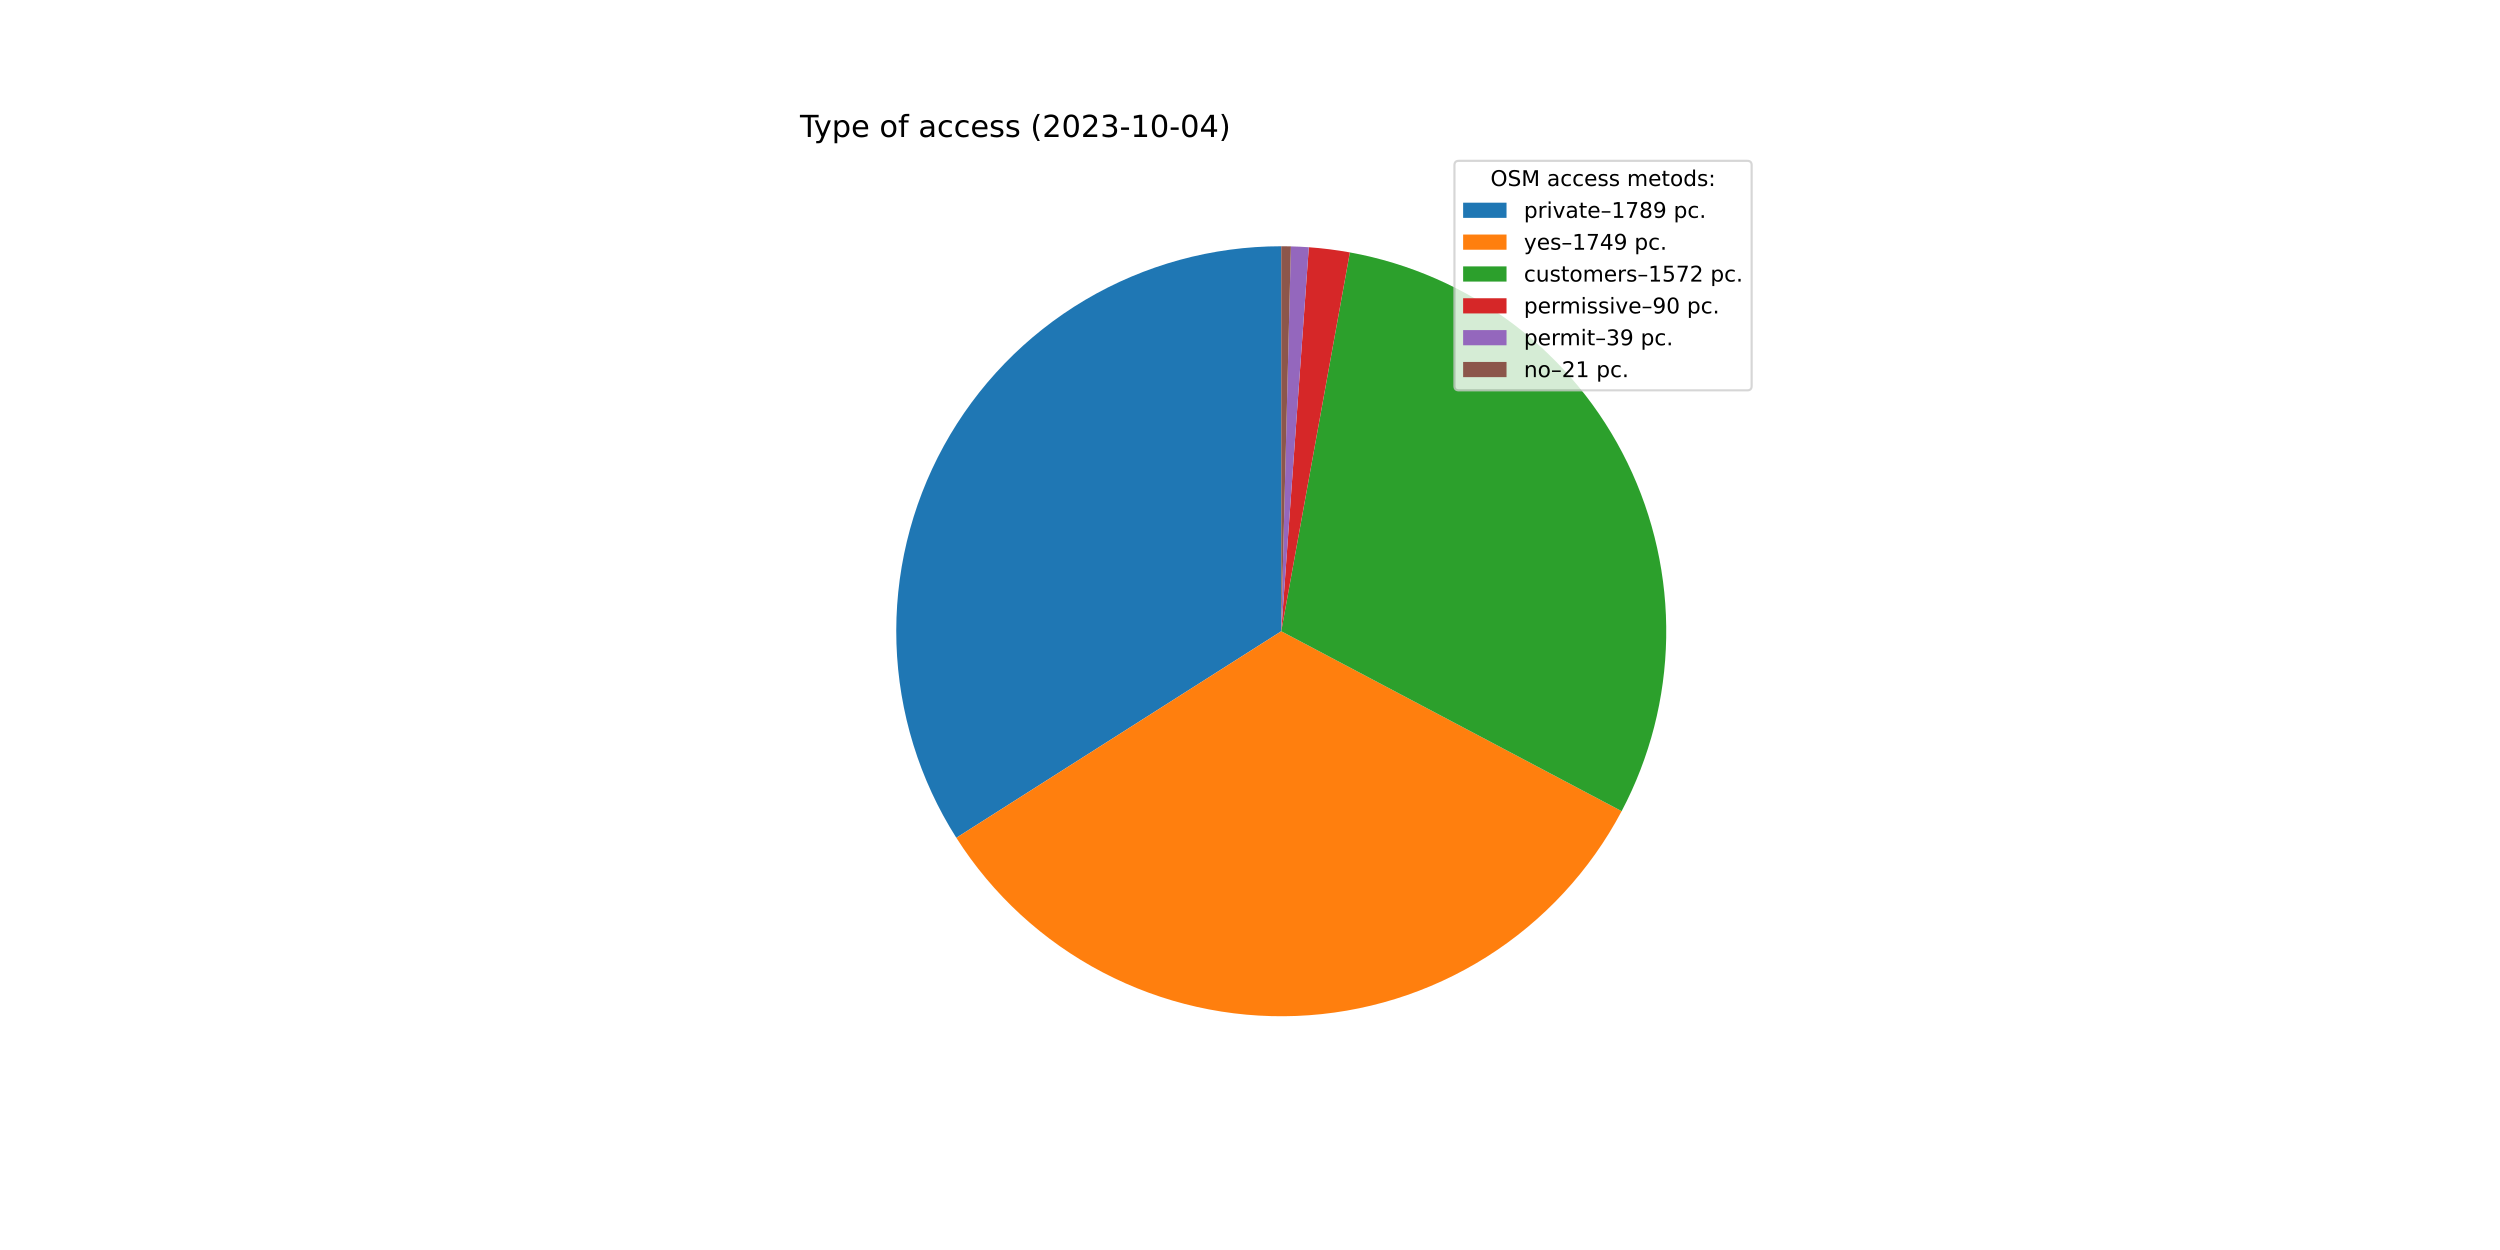
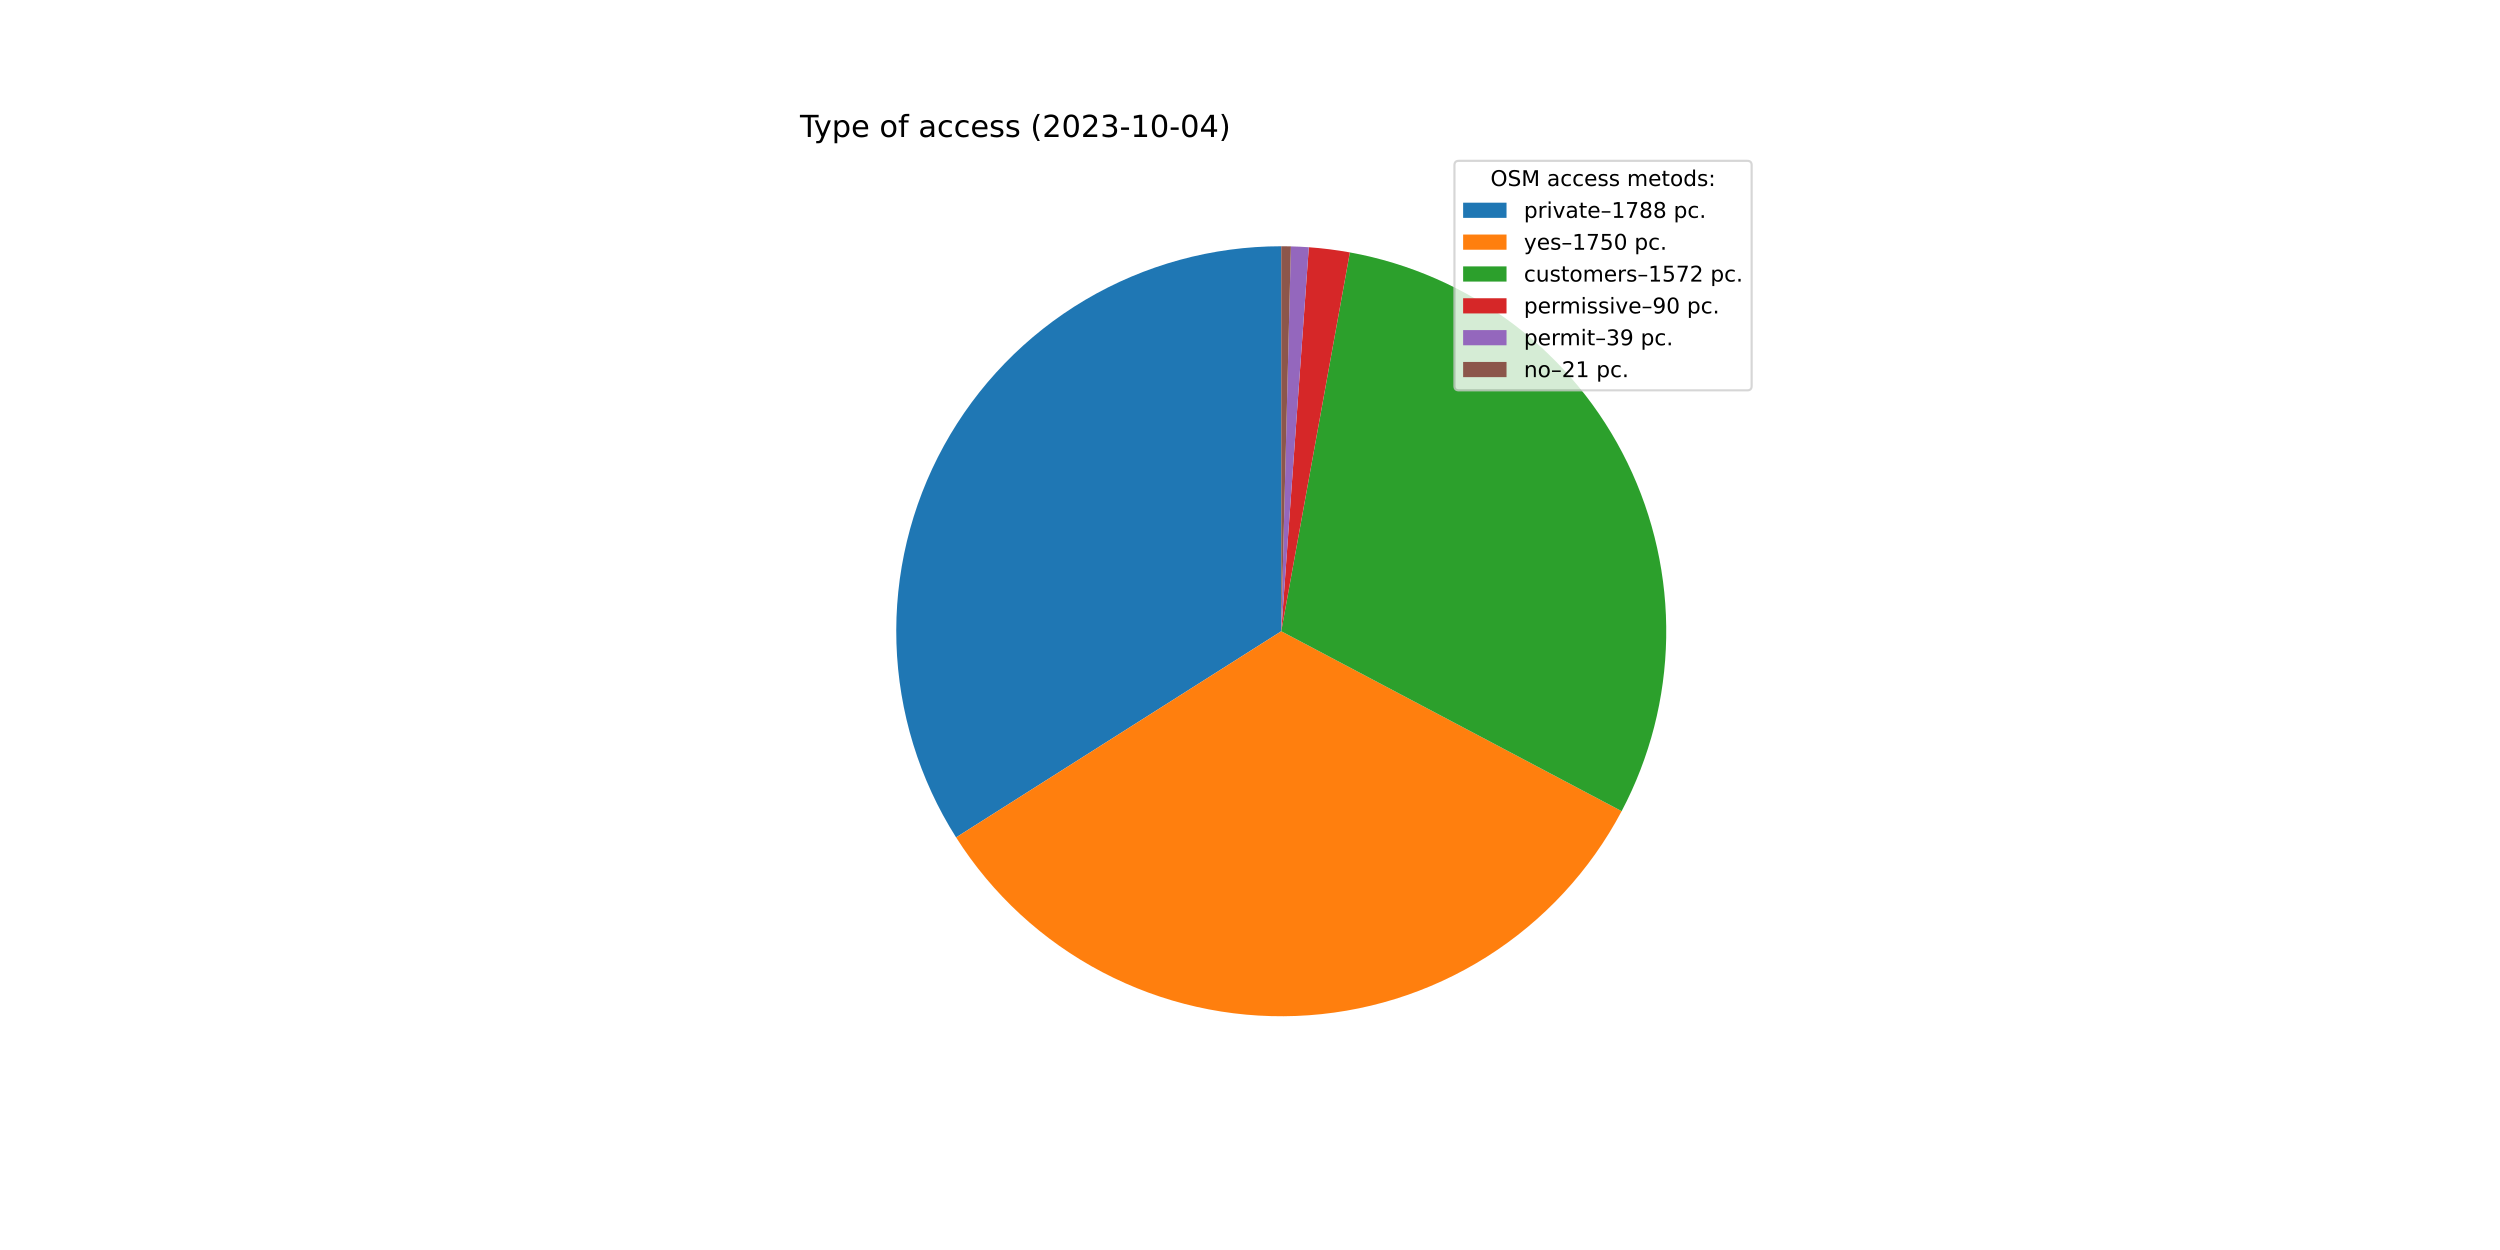
<svg xmlns="http://www.w3.org/2000/svg" xmlns:xlink="http://www.w3.org/1999/xlink" width="1152pt" height="576pt" viewBox="0 0 1152 576" version="1.1">
  <defs>
    <style type="text/css">*{stroke-linejoin: round; stroke-linecap: butt}</style>
  </defs>
  <g id="figure_1">
    <g id="patch_1">
      <path d="M 0 576  L 1152 576  L 1152 0  L 0 0  z " style="fill: #ffffff" />
    </g>
    <g id="axes_1">
      <g id="patch_2">
-         <path d="M 590.4 113.472  C 558.62 113.472 527.416 122.011 500.065 138.194  C 472.713 154.376 450.206 177.614 434.906 205.469  C 419.605 233.323 412.067 264.784 413.083 296.548  C 414.098 328.312 423.63 359.227 440.678 386.047  L 590.4 290.88  L 590.4 113.472  z " style="fill: #1f77b4" />
+         <path d="M 590.4 113.472  C 558.638 113.472 527.451 122.002 500.11 138.167  C 472.769 154.332 450.265 177.546 434.957 205.376  C 419.648 233.206 412.091 264.642 413.078 296.389  C 414.064 328.136 423.558 359.043 440.564 385.868  L 590.4 290.88  L 590.4 113.472  z " style="fill: #1f77b4" />
      </g>
      <g id="patch_3">
-         <path d="M 440.678 386.047  C 457.34 412.261 480.598 433.646 508.117 448.052  C 535.635 462.459 566.461 469.389 597.497 468.146  C 628.534 466.903 658.707 457.531 684.985 440.971  C 711.264 424.41 732.738 401.235 747.252 373.773  L 590.4 290.88  L 440.678 386.047  z " style="fill: #ff7f0e" />
+         <path d="M 440.564 385.868  C 457.205 412.118 480.455 433.539 507.976 447.978  C 535.497 462.418 566.336 469.375 597.391 468.15  C 628.447 466.925 658.642 457.561 684.94 440.999  C 711.239 424.437 732.73 401.251 747.252 373.773  L 590.4 290.88  L 440.564 385.868  z " style="fill: #ff7f0e" />
      </g>
      <g id="patch_4">
        <path d="M 747.252 373.773  C 760.282 349.116 767.317 321.731 767.783 293.847  C 768.25 265.963 762.134 238.357 749.936 213.279  C 737.737 188.2 719.795 166.348 697.571 149.501  C 675.346 132.654 649.459 121.282 622.018 116.312  L 590.4 290.88  L 747.252 373.773  z " style="fill: #2ca02c" />
      </g>
      <g id="patch_5">
        <path d="M 622.018 116.312  C 618.89 115.746 615.747 115.263 612.593 114.866  C 609.439 114.468 606.275 114.155 603.104 113.927  L 590.4 290.88  L 622.018 116.312  z " style="fill: #d62728" />
      </g>
      <g id="patch_6">
        <path d="M 603.104 113.927  C 601.73 113.829 600.355 113.746 598.979 113.68  C 597.603 113.613 596.227 113.562 594.85 113.528  L 590.4 290.88  L 603.104 113.927  z " style="fill: #9467bd" />
      </g>
      <g id="patch_7">
        <path d="M 594.85 113.528  C 594.108 113.509 593.367 113.495 592.625 113.486  C 591.883 113.477 591.142 113.472 590.4 113.472  L 590.4 290.88  L 594.85 113.528  z " style="fill: #8c564b" />
      </g>
      <g id="matplotlib.axis_1" />
      <g id="matplotlib.axis_2" />
      <g id="text_1">
        <g transform="translate(368.64 63.12)scale(0.14 -0.14)">
          <defs>
            <path id="DejaVuSans-54" d="M -19 4666  L 3928 4666  L 3928 4134  L 2272 4134  L 2272 0  L 1638 0  L 1638 4134  L -19 4134  L -19 4666  z " transform="scale(0.015625)" />
            <path id="DejaVuSans-79" d="M 2059 -325  Q 1816 -950 1584 -1140  Q 1353 -1331 966 -1331  L 506 -1331  L 506 -850  L 844 -850  Q 1081 -850 1212 -737  Q 1344 -625 1503 -206  L 1606 56  L 191 3500  L 800 3500  L 1894 763  L 2988 3500  L 3597 3500  L 2059 -325  z " transform="scale(0.015625)" />
            <path id="DejaVuSans-70" d="M 1159 525  L 1159 -1331  L 581 -1331  L 581 3500  L 1159 3500  L 1159 2969  Q 1341 3281 1617 3432  Q 1894 3584 2278 3584  Q 2916 3584 3314 3078  Q 3713 2572 3713 1747  Q 3713 922 3314 415  Q 2916 -91 2278 -91  Q 1894 -91 1617 61  Q 1341 213 1159 525  z M 3116 1747  Q 3116 2381 2855 2742  Q 2594 3103 2138 3103  Q 1681 3103 1420 2742  Q 1159 2381 1159 1747  Q 1159 1113 1420 752  Q 1681 391 2138 391  Q 2594 391 2855 752  Q 3116 1113 3116 1747  z " transform="scale(0.015625)" />
            <path id="DejaVuSans-65" d="M 3597 1894  L 3597 1613  L 953 1613  Q 991 1019 1311 708  Q 1631 397 2203 397  Q 2534 397 2845 478  Q 3156 559 3463 722  L 3463 178  Q 3153 47 2828 -22  Q 2503 -91 2169 -91  Q 1331 -91 842 396  Q 353 884 353 1716  Q 353 2575 817 3079  Q 1281 3584 2069 3584  Q 2775 3584 3186 3129  Q 3597 2675 3597 1894  z M 3022 2063  Q 3016 2534 2758 2815  Q 2500 3097 2075 3097  Q 1594 3097 1305 2825  Q 1016 2553 972 2059  L 3022 2063  z " transform="scale(0.015625)" />
            <path id="DejaVuSans-20" transform="scale(0.015625)" />
            <path id="DejaVuSans-6f" d="M 1959 3097  Q 1497 3097 1228 2736  Q 959 2375 959 1747  Q 959 1119 1226 758  Q 1494 397 1959 397  Q 2419 397 2687 759  Q 2956 1122 2956 1747  Q 2956 2369 2687 2733  Q 2419 3097 1959 3097  z M 1959 3584  Q 2709 3584 3137 3096  Q 3566 2609 3566 1747  Q 3566 888 3137 398  Q 2709 -91 1959 -91  Q 1206 -91 779 398  Q 353 888 353 1747  Q 353 2609 779 3096  Q 1206 3584 1959 3584  z " transform="scale(0.015625)" />
            <path id="DejaVuSans-66" d="M 2375 4863  L 2375 4384  L 1825 4384  Q 1516 4384 1395 4259  Q 1275 4134 1275 3809  L 1275 3500  L 2222 3500  L 2222 3053  L 1275 3053  L 1275 0  L 697 0  L 697 3053  L 147 3053  L 147 3500  L 697 3500  L 697 3744  Q 697 4328 969 4595  Q 1241 4863 1831 4863  L 2375 4863  z " transform="scale(0.015625)" />
            <path id="DejaVuSans-61" d="M 2194 1759  Q 1497 1759 1228 1600  Q 959 1441 959 1056  Q 959 750 1161 570  Q 1363 391 1709 391  Q 2188 391 2477 730  Q 2766 1069 2766 1631  L 2766 1759  L 2194 1759  z M 3341 1997  L 3341 0  L 2766 0  L 2766 531  Q 2569 213 2275 61  Q 1981 -91 1556 -91  Q 1019 -91 701 211  Q 384 513 384 1019  Q 384 1609 779 1909  Q 1175 2209 1959 2209  L 2766 2209  L 2766 2266  Q 2766 2663 2505 2880  Q 2244 3097 1772 3097  Q 1472 3097 1187 3025  Q 903 2953 641 2809  L 641 3341  Q 956 3463 1253 3523  Q 1550 3584 1831 3584  Q 2591 3584 2966 3190  Q 3341 2797 3341 1997  z " transform="scale(0.015625)" />
            <path id="DejaVuSans-63" d="M 3122 3366  L 3122 2828  Q 2878 2963 2633 3030  Q 2388 3097 2138 3097  Q 1578 3097 1268 2742  Q 959 2388 959 1747  Q 959 1106 1268 751  Q 1578 397 2138 397  Q 2388 397 2633 464  Q 2878 531 3122 666  L 3122 134  Q 2881 22 2623 -34  Q 2366 -91 2075 -91  Q 1284 -91 818 406  Q 353 903 353 1747  Q 353 2603 823 3093  Q 1294 3584 2113 3584  Q 2378 3584 2631 3529  Q 2884 3475 3122 3366  z " transform="scale(0.015625)" />
            <path id="DejaVuSans-73" d="M 2834 3397  L 2834 2853  Q 2591 2978 2328 3040  Q 2066 3103 1784 3103  Q 1356 3103 1142 2972  Q 928 2841 928 2578  Q 928 2378 1081 2264  Q 1234 2150 1697 2047  L 1894 2003  Q 2506 1872 2764 1633  Q 3022 1394 3022 966  Q 3022 478 2636 193  Q 2250 -91 1575 -91  Q 1294 -91 989 -36  Q 684 19 347 128  L 347 722  Q 666 556 975 473  Q 1284 391 1588 391  Q 1994 391 2212 530  Q 2431 669 2431 922  Q 2431 1156 2273 1281  Q 2116 1406 1581 1522  L 1381 1569  Q 847 1681 609 1914  Q 372 2147 372 2553  Q 372 3047 722 3315  Q 1072 3584 1716 3584  Q 2034 3584 2315 3537  Q 2597 3491 2834 3397  z " transform="scale(0.015625)" />
            <path id="DejaVuSans-28" d="M 1984 4856  Q 1566 4138 1362 3434  Q 1159 2731 1159 2009  Q 1159 1288 1364 580  Q 1569 -128 1984 -844  L 1484 -844  Q 1016 -109 783 600  Q 550 1309 550 2009  Q 550 2706 781 3412  Q 1013 4119 1484 4856  L 1984 4856  z " transform="scale(0.015625)" />
            <path id="DejaVuSans-32" d="M 1228 531  L 3431 531  L 3431 0  L 469 0  L 469 531  Q 828 903 1448 1529  Q 2069 2156 2228 2338  Q 2531 2678 2651 2914  Q 2772 3150 2772 3378  Q 2772 3750 2511 3984  Q 2250 4219 1831 4219  Q 1534 4219 1204 4116  Q 875 4013 500 3803  L 500 4441  Q 881 4594 1212 4672  Q 1544 4750 1819 4750  Q 2544 4750 2975 4387  Q 3406 4025 3406 3419  Q 3406 3131 3298 2873  Q 3191 2616 2906 2266  Q 2828 2175 2409 1742  Q 1991 1309 1228 531  z " transform="scale(0.015625)" />
            <path id="DejaVuSans-30" d="M 2034 4250  Q 1547 4250 1301 3770  Q 1056 3291 1056 2328  Q 1056 1369 1301 889  Q 1547 409 2034 409  Q 2525 409 2770 889  Q 3016 1369 3016 2328  Q 3016 3291 2770 3770  Q 2525 4250 2034 4250  z M 2034 4750  Q 2819 4750 3233 4129  Q 3647 3509 3647 2328  Q 3647 1150 3233 529  Q 2819 -91 2034 -91  Q 1250 -91 836 529  Q 422 1150 422 2328  Q 422 3509 836 4129  Q 1250 4750 2034 4750  z " transform="scale(0.015625)" />
            <path id="DejaVuSans-33" d="M 2597 2516  Q 3050 2419 3304 2112  Q 3559 1806 3559 1356  Q 3559 666 3084 287  Q 2609 -91 1734 -91  Q 1441 -91 1130 -33  Q 819 25 488 141  L 488 750  Q 750 597 1062 519  Q 1375 441 1716 441  Q 2309 441 2620 675  Q 2931 909 2931 1356  Q 2931 1769 2642 2001  Q 2353 2234 1838 2234  L 1294 2234  L 1294 2753  L 1863 2753  Q 2328 2753 2575 2939  Q 2822 3125 2822 3475  Q 2822 3834 2567 4026  Q 2313 4219 1838 4219  Q 1578 4219 1281 4162  Q 984 4106 628 3988  L 628 4550  Q 988 4650 1302 4700  Q 1616 4750 1894 4750  Q 2613 4750 3031 4423  Q 3450 4097 3450 3541  Q 3450 3153 3228 2886  Q 3006 2619 2597 2516  z " transform="scale(0.015625)" />
            <path id="DejaVuSans-2d" d="M 313 2009  L 1997 2009  L 1997 1497  L 313 1497  L 313 2009  z " transform="scale(0.015625)" />
            <path id="DejaVuSans-31" d="M 794 531  L 1825 531  L 1825 4091  L 703 3866  L 703 4441  L 1819 4666  L 2450 4666  L 2450 531  L 3481 531  L 3481 0  L 794 0  L 794 531  z " transform="scale(0.015625)" />
            <path id="DejaVuSans-34" d="M 2419 4116  L 825 1625  L 2419 1625  L 2419 4116  z M 2253 4666  L 3047 4666  L 3047 1625  L 3713 1625  L 3713 1100  L 3047 1100  L 3047 0  L 2419 0  L 2419 1100  L 313 1100  L 313 1709  L 2253 4666  z " transform="scale(0.015625)" />
            <path id="DejaVuSans-29" d="M 513 4856  L 1013 4856  Q 1481 4119 1714 3412  Q 1947 2706 1947 2009  Q 1947 1309 1714 600  Q 1481 -109 1013 -844  L 513 -844  Q 928 -128 1133 580  Q 1338 1288 1338 2009  Q 1338 2731 1133 3434  Q 928 4138 513 4856  z " transform="scale(0.015625)" />
          </defs>
          <use xlink:href="#DejaVuSans-54" />
          <use xlink:href="#DejaVuSans-79" x="45.459" />
          <use xlink:href="#DejaVuSans-70" x="104.639" />
          <use xlink:href="#DejaVuSans-65" x="168.115" />
          <use xlink:href="#DejaVuSans-20" x="229.639" />
          <use xlink:href="#DejaVuSans-6f" x="261.426" />
          <use xlink:href="#DejaVuSans-66" x="322.607" />
          <use xlink:href="#DejaVuSans-20" x="357.812" />
          <use xlink:href="#DejaVuSans-61" x="389.6" />
          <use xlink:href="#DejaVuSans-63" x="450.879" />
          <use xlink:href="#DejaVuSans-63" x="505.859" />
          <use xlink:href="#DejaVuSans-65" x="560.84" />
          <use xlink:href="#DejaVuSans-73" x="622.363" />
          <use xlink:href="#DejaVuSans-73" x="674.463" />
          <use xlink:href="#DejaVuSans-20" x="726.562" />
          <use xlink:href="#DejaVuSans-28" x="758.35" />
          <use xlink:href="#DejaVuSans-32" x="797.363" />
          <use xlink:href="#DejaVuSans-30" x="860.986" />
          <use xlink:href="#DejaVuSans-32" x="924.609" />
          <use xlink:href="#DejaVuSans-33" x="988.232" />
          <use xlink:href="#DejaVuSans-2d" x="1051.855" />
          <use xlink:href="#DejaVuSans-31" x="1087.939" />
          <use xlink:href="#DejaVuSans-30" x="1151.562" />
          <use xlink:href="#DejaVuSans-2d" x="1215.186" />
          <use xlink:href="#DejaVuSans-30" x="1251.27" />
          <use xlink:href="#DejaVuSans-34" x="1314.893" />
          <use xlink:href="#DejaVuSans-29" x="1378.516" />
        </g>
      </g>
      <g id="legend_1">
        <g id="patch_8">
          <path d="M 672.208 179.867  L 805.16 179.867  Q 807.16 179.867 807.16 177.867  L 807.16 76.12  Q 807.16 74.12 805.16 74.12  L 672.208 74.12  Q 670.208 74.12 670.208 76.12  L 670.208 177.867  Q 670.208 179.867 672.208 179.867  z " style="fill: #ffffff; opacity: 0.8; stroke: #cccccc; stroke-linejoin: miter" />
        </g>
        <g id="text_2">
          <g transform="translate(686.8038 85.71844)scale(0.1 -0.1)">
            <defs>
              <path id="DejaVuSans-4f" d="M 2522 4238  Q 1834 4238 1429 3725  Q 1025 3213 1025 2328  Q 1025 1447 1429 934  Q 1834 422 2522 422  Q 3209 422 3611 934  Q 4013 1447 4013 2328  Q 4013 3213 3611 3725  Q 3209 4238 2522 4238  z M 2522 4750  Q 3503 4750 4090 4092  Q 4678 3434 4678 2328  Q 4678 1225 4090 567  Q 3503 -91 2522 -91  Q 1538 -91 948 565  Q 359 1222 359 2328  Q 359 3434 948 4092  Q 1538 4750 2522 4750  z " transform="scale(0.015625)" />
              <path id="DejaVuSans-53" d="M 3425 4513  L 3425 3897  Q 3066 4069 2747 4153  Q 2428 4238 2131 4238  Q 1616 4238 1336 4038  Q 1056 3838 1056 3469  Q 1056 3159 1242 3001  Q 1428 2844 1947 2747  L 2328 2669  Q 3034 2534 3370 2195  Q 3706 1856 3706 1288  Q 3706 609 3251 259  Q 2797 -91 1919 -91  Q 1588 -91 1214 -16  Q 841 59 441 206  L 441 856  Q 825 641 1194 531  Q 1563 422 1919 422  Q 2459 422 2753 634  Q 3047 847 3047 1241  Q 3047 1584 2836 1778  Q 2625 1972 2144 2069  L 1759 2144  Q 1053 2284 737 2584  Q 422 2884 422 3419  Q 422 4038 858 4394  Q 1294 4750 2059 4750  Q 2388 4750 2728 4690  Q 3069 4631 3425 4513  z " transform="scale(0.015625)" />
              <path id="DejaVuSans-4d" d="M 628 4666  L 1569 4666  L 2759 1491  L 3956 4666  L 4897 4666  L 4897 0  L 4281 0  L 4281 4097  L 3078 897  L 2444 897  L 1241 4097  L 1241 0  L 628 0  L 628 4666  z " transform="scale(0.015625)" />
              <path id="DejaVuSans-6d" d="M 3328 2828  Q 3544 3216 3844 3400  Q 4144 3584 4550 3584  Q 5097 3584 5394 3201  Q 5691 2819 5691 2113  L 5691 0  L 5113 0  L 5113 2094  Q 5113 2597 4934 2840  Q 4756 3084 4391 3084  Q 3944 3084 3684 2787  Q 3425 2491 3425 1978  L 3425 0  L 2847 0  L 2847 2094  Q 2847 2600 2669 2842  Q 2491 3084 2119 3084  Q 1678 3084 1418 2786  Q 1159 2488 1159 1978  L 1159 0  L 581 0  L 581 3500  L 1159 3500  L 1159 2956  Q 1356 3278 1631 3431  Q 1906 3584 2284 3584  Q 2666 3584 2933 3390  Q 3200 3197 3328 2828  z " transform="scale(0.015625)" />
              <path id="DejaVuSans-74" d="M 1172 4494  L 1172 3500  L 2356 3500  L 2356 3053  L 1172 3053  L 1172 1153  Q 1172 725 1289 603  Q 1406 481 1766 481  L 2356 481  L 2356 0  L 1766 0  Q 1100 0 847 248  Q 594 497 594 1153  L 594 3053  L 172 3053  L 172 3500  L 594 3500  L 594 4494  L 1172 4494  z " transform="scale(0.015625)" />
              <path id="DejaVuSans-64" d="M 2906 2969  L 2906 4863  L 3481 4863  L 3481 0  L 2906 0  L 2906 525  Q 2725 213 2448 61  Q 2172 -91 1784 -91  Q 1150 -91 751 415  Q 353 922 353 1747  Q 353 2572 751 3078  Q 1150 3584 1784 3584  Q 2172 3584 2448 3432  Q 2725 3281 2906 2969  z M 947 1747  Q 947 1113 1208 752  Q 1469 391 1925 391  Q 2381 391 2643 752  Q 2906 1113 2906 1747  Q 2906 2381 2643 2742  Q 2381 3103 1925 3103  Q 1469 3103 1208 2742  Q 947 2381 947 1747  z " transform="scale(0.015625)" />
              <path id="DejaVuSans-3a" d="M 750 794  L 1409 794  L 1409 0  L 750 0  L 750 794  z M 750 3309  L 1409 3309  L 1409 2516  L 750 2516  L 750 3309  z " transform="scale(0.015625)" />
            </defs>
            <use xlink:href="#DejaVuSans-4f" />
            <use xlink:href="#DejaVuSans-53" x="78.711" />
            <use xlink:href="#DejaVuSans-4d" x="142.188" />
            <use xlink:href="#DejaVuSans-20" x="228.467" />
            <use xlink:href="#DejaVuSans-61" x="260.254" />
            <use xlink:href="#DejaVuSans-63" x="321.533" />
            <use xlink:href="#DejaVuSans-63" x="376.514" />
            <use xlink:href="#DejaVuSans-65" x="431.494" />
            <use xlink:href="#DejaVuSans-73" x="493.018" />
            <use xlink:href="#DejaVuSans-73" x="545.117" />
            <use xlink:href="#DejaVuSans-20" x="597.217" />
            <use xlink:href="#DejaVuSans-6d" x="629.004" />
            <use xlink:href="#DejaVuSans-65" x="726.416" />
            <use xlink:href="#DejaVuSans-74" x="787.939" />
            <use xlink:href="#DejaVuSans-6f" x="827.148" />
            <use xlink:href="#DejaVuSans-64" x="888.33" />
            <use xlink:href="#DejaVuSans-73" x="951.807" />
            <use xlink:href="#DejaVuSans-3a" x="1003.906" />
          </g>
        </g>
        <g id="patch_9">
          <path d="M 674.208 100.397  L 694.208 100.397  L 694.208 93.397  L 674.208 93.397  z " style="fill: #1f77b4" />
        </g>
        <g id="text_3">
          <g transform="translate(702.2084 100.3966)scale(0.1 -0.1)">
            <defs>
              <path id="DejaVuSans-72" d="M 2631 2963  Q 2534 3019 2420 3045  Q 2306 3072 2169 3072  Q 1681 3072 1420 2755  Q 1159 2438 1159 1844  L 1159 0  L 581 0  L 581 3500  L 1159 3500  L 1159 2956  Q 1341 3275 1631 3429  Q 1922 3584 2338 3584  Q 2397 3584 2469 3576  Q 2541 3569 2628 3553  L 2631 2963  z " transform="scale(0.015625)" />
              <path id="DejaVuSans-69" d="M 603 3500  L 1178 3500  L 1178 0  L 603 0  L 603 3500  z M 603 4863  L 1178 4863  L 1178 4134  L 603 4134  L 603 4863  z " transform="scale(0.015625)" />
              <path id="DejaVuSans-76" d="M 191 3500  L 800 3500  L 1894 563  L 2988 3500  L 3597 3500  L 2284 0  L 1503 0  L 191 3500  z " transform="scale(0.015625)" />
              <path id="DejaVuSans-2013" d="M 313 1978  L 2888 1978  L 2888 1528  L 313 1528  L 313 1978  z " transform="scale(0.015625)" />
              <path id="DejaVuSans-37" d="M 525 4666  L 3525 4666  L 3525 4397  L 1831 0  L 1172 0  L 2766 4134  L 525 4134  L 525 4666  z " transform="scale(0.015625)" />
              <path id="DejaVuSans-38" d="M 2034 2216  Q 1584 2216 1326 1975  Q 1069 1734 1069 1313  Q 1069 891 1326 650  Q 1584 409 2034 409  Q 2484 409 2743 651  Q 3003 894 3003 1313  Q 3003 1734 2745 1975  Q 2488 2216 2034 2216  z M 1403 2484  Q 997 2584 770 2862  Q 544 3141 544 3541  Q 544 4100 942 4425  Q 1341 4750 2034 4750  Q 2731 4750 3128 4425  Q 3525 4100 3525 3541  Q 3525 3141 3298 2862  Q 3072 2584 2669 2484  Q 3125 2378 3379 2068  Q 3634 1759 3634 1313  Q 3634 634 3220 271  Q 2806 -91 2034 -91  Q 1263 -91 848 271  Q 434 634 434 1313  Q 434 1759 690 2068  Q 947 2378 1403 2484  z M 1172 3481  Q 1172 3119 1398 2916  Q 1625 2713 2034 2713  Q 2441 2713 2670 2916  Q 2900 3119 2900 3481  Q 2900 3844 2670 4047  Q 2441 4250 2034 4250  Q 1625 4250 1398 4047  Q 1172 3844 1172 3481  z " transform="scale(0.015625)" />
-               <path id="DejaVuSans-39" d="M 703 97  L 703 672  Q 941 559 1184 500  Q 1428 441 1663 441  Q 2288 441 2617 861  Q 2947 1281 2994 2138  Q 2813 1869 2534 1725  Q 2256 1581 1919 1581  Q 1219 1581 811 2004  Q 403 2428 403 3163  Q 403 3881 828 4315  Q 1253 4750 1959 4750  Q 2769 4750 3195 4129  Q 3622 3509 3622 2328  Q 3622 1225 3098 567  Q 2575 -91 1691 -91  Q 1453 -91 1209 -44  Q 966 3 703 97  z M 1959 2075  Q 2384 2075 2632 2365  Q 2881 2656 2881 3163  Q 2881 3666 2632 3958  Q 2384 4250 1959 4250  Q 1534 4250 1286 3958  Q 1038 3666 1038 3163  Q 1038 2656 1286 2365  Q 1534 2075 1959 2075  z " transform="scale(0.015625)" />
              <path id="DejaVuSans-2e" d="M 684 794  L 1344 794  L 1344 0  L 684 0  L 684 794  z " transform="scale(0.015625)" />
            </defs>
            <use xlink:href="#DejaVuSans-70" />
            <use xlink:href="#DejaVuSans-72" x="63.477" />
            <use xlink:href="#DejaVuSans-69" x="104.59" />
            <use xlink:href="#DejaVuSans-76" x="132.373" />
            <use xlink:href="#DejaVuSans-61" x="191.553" />
            <use xlink:href="#DejaVuSans-74" x="252.832" />
            <use xlink:href="#DejaVuSans-65" x="292.041" />
            <use xlink:href="#DejaVuSans-2013" x="353.564" />
            <use xlink:href="#DejaVuSans-31" x="403.564" />
            <use xlink:href="#DejaVuSans-37" x="467.188" />
            <use xlink:href="#DejaVuSans-38" x="530.811" />
-             <use xlink:href="#DejaVuSans-39" x="594.434" />
+             <use xlink:href="#DejaVuSans-38" x="594.434" />
            <use xlink:href="#DejaVuSans-20" x="658.057" />
            <use xlink:href="#DejaVuSans-70" x="689.844" />
            <use xlink:href="#DejaVuSans-63" x="753.32" />
            <use xlink:href="#DejaVuSans-2e" x="808.301" />
          </g>
        </g>
        <g id="patch_10">
          <path d="M 674.208 115.075  L 694.208 115.075  L 694.208 108.075  L 674.208 108.075  z " style="fill: #ff7f0e" />
        </g>
        <g id="text_4">
          <g transform="translate(702.2084 115.0747)scale(0.1 -0.1)">
+             <defs>
+               <path id="DejaVuSans-35" d="M 691 4666  L 3169 4666  L 3169 4134  L 1269 4134  L 1269 2991  Q 1406 3038 1543 3061  Q 1681 3084 1819 3084  Q 2600 3084 3056 2656  Q 3513 2228 3513 1497  Q 3513 744 3044 326  Q 2575 -91 1722 -91  Q 1428 -91 1123 -41  Q 819 9 494 109  L 494 744  Q 775 591 1075 516  Q 1375 441 1709 441  Q 2250 441 2565 725  Q 2881 1009 2881 1497  Q 2881 1984 2565 2268  Q 2250 2553 1709 2553  Q 1456 2553 1204 2497  Q 953 2441 691 2322  L 691 4666  z " transform="scale(0.015625)" />
+             </defs>
            <use xlink:href="#DejaVuSans-79" />
            <use xlink:href="#DejaVuSans-65" x="59.18" />
            <use xlink:href="#DejaVuSans-73" x="120.703" />
            <use xlink:href="#DejaVuSans-2013" x="172.803" />
            <use xlink:href="#DejaVuSans-31" x="222.803" />
            <use xlink:href="#DejaVuSans-37" x="286.426" />
-             <use xlink:href="#DejaVuSans-34" x="350.049" />
-             <use xlink:href="#DejaVuSans-39" x="413.672" />
+             <use xlink:href="#DejaVuSans-35" x="350.049" />
+             <use xlink:href="#DejaVuSans-30" x="413.672" />
            <use xlink:href="#DejaVuSans-20" x="477.295" />
            <use xlink:href="#DejaVuSans-70" x="509.082" />
            <use xlink:href="#DejaVuSans-63" x="572.559" />
            <use xlink:href="#DejaVuSans-2e" x="627.539" />
          </g>
        </g>
        <g id="patch_11">
          <path d="M 674.208 129.753  L 694.208 129.753  L 694.208 122.753  L 674.208 122.753  z " style="fill: #2ca02c" />
        </g>
        <g id="text_5">
          <g transform="translate(702.2084 129.7528)scale(0.1 -0.1)">
            <defs>
              <path id="DejaVuSans-75" d="M 544 1381  L 544 3500  L 1119 3500  L 1119 1403  Q 1119 906 1312 657  Q 1506 409 1894 409  Q 2359 409 2629 706  Q 2900 1003 2900 1516  L 2900 3500  L 3475 3500  L 3475 0  L 2900 0  L 2900 538  Q 2691 219 2414 64  Q 2138 -91 1772 -91  Q 1169 -91 856 284  Q 544 659 544 1381  z M 1991 3584  L 1991 3584  z " transform="scale(0.015625)" />
-               <path id="DejaVuSans-35" d="M 691 4666  L 3169 4666  L 3169 4134  L 1269 4134  L 1269 2991  Q 1406 3038 1543 3061  Q 1681 3084 1819 3084  Q 2600 3084 3056 2656  Q 3513 2228 3513 1497  Q 3513 744 3044 326  Q 2575 -91 1722 -91  Q 1428 -91 1123 -41  Q 819 9 494 109  L 494 744  Q 775 591 1075 516  Q 1375 441 1709 441  Q 2250 441 2565 725  Q 2881 1009 2881 1497  Q 2881 1984 2565 2268  Q 2250 2553 1709 2553  Q 1456 2553 1204 2497  Q 953 2441 691 2322  L 691 4666  z " transform="scale(0.015625)" />
            </defs>
            <use xlink:href="#DejaVuSans-63" />
            <use xlink:href="#DejaVuSans-75" x="54.98" />
            <use xlink:href="#DejaVuSans-73" x="118.359" />
            <use xlink:href="#DejaVuSans-74" x="170.459" />
            <use xlink:href="#DejaVuSans-6f" x="209.668" />
            <use xlink:href="#DejaVuSans-6d" x="270.85" />
            <use xlink:href="#DejaVuSans-65" x="368.262" />
            <use xlink:href="#DejaVuSans-72" x="429.785" />
            <use xlink:href="#DejaVuSans-73" x="470.898" />
            <use xlink:href="#DejaVuSans-2013" x="522.998" />
            <use xlink:href="#DejaVuSans-31" x="572.998" />
            <use xlink:href="#DejaVuSans-35" x="636.621" />
            <use xlink:href="#DejaVuSans-37" x="700.244" />
            <use xlink:href="#DejaVuSans-32" x="763.867" />
            <use xlink:href="#DejaVuSans-20" x="827.49" />
            <use xlink:href="#DejaVuSans-70" x="859.277" />
            <use xlink:href="#DejaVuSans-63" x="922.754" />
            <use xlink:href="#DejaVuSans-2e" x="977.734" />
          </g>
        </g>
        <g id="patch_12">
          <path d="M 674.208 144.431  L 694.208 144.431  L 694.208 137.431  L 674.208 137.431  z " style="fill: #d62728" />
        </g>
        <g id="text_6">
          <g transform="translate(702.2084 144.4309)scale(0.1 -0.1)">
+             <defs>
+               <path id="DejaVuSans-39" d="M 703 97  L 703 672  Q 941 559 1184 500  Q 1428 441 1663 441  Q 2288 441 2617 861  Q 2947 1281 2994 2138  Q 2813 1869 2534 1725  Q 2256 1581 1919 1581  Q 1219 1581 811 2004  Q 403 2428 403 3163  Q 403 3881 828 4315  Q 1253 4750 1959 4750  Q 2769 4750 3195 4129  Q 3622 3509 3622 2328  Q 3622 1225 3098 567  Q 2575 -91 1691 -91  Q 1453 -91 1209 -44  Q 966 3 703 97  z M 1959 2075  Q 2384 2075 2632 2365  Q 2881 2656 2881 3163  Q 2881 3666 2632 3958  Q 2384 4250 1959 4250  Q 1534 4250 1286 3958  Q 1038 3666 1038 3163  Q 1038 2656 1286 2365  Q 1534 2075 1959 2075  z " transform="scale(0.015625)" />
+             </defs>
            <use xlink:href="#DejaVuSans-70" />
            <use xlink:href="#DejaVuSans-65" x="63.477" />
            <use xlink:href="#DejaVuSans-72" x="125" />
            <use xlink:href="#DejaVuSans-6d" x="164.363" />
            <use xlink:href="#DejaVuSans-69" x="261.775" />
            <use xlink:href="#DejaVuSans-73" x="289.559" />
            <use xlink:href="#DejaVuSans-73" x="341.658" />
            <use xlink:href="#DejaVuSans-69" x="393.758" />
            <use xlink:href="#DejaVuSans-76" x="421.541" />
            <use xlink:href="#DejaVuSans-65" x="480.721" />
            <use xlink:href="#DejaVuSans-2013" x="542.244" />
            <use xlink:href="#DejaVuSans-39" x="592.244" />
            <use xlink:href="#DejaVuSans-30" x="655.867" />
            <use xlink:href="#DejaVuSans-20" x="719.49" />
            <use xlink:href="#DejaVuSans-70" x="751.277" />
            <use xlink:href="#DejaVuSans-63" x="814.754" />
            <use xlink:href="#DejaVuSans-2e" x="869.734" />
          </g>
        </g>
        <g id="patch_13">
          <path d="M 674.208 159.109  L 694.208 159.109  L 694.208 152.109  L 674.208 152.109  z " style="fill: #9467bd" />
        </g>
        <g id="text_7">
          <g transform="translate(702.2084 159.1091)scale(0.1 -0.1)">
            <use xlink:href="#DejaVuSans-70" />
            <use xlink:href="#DejaVuSans-65" x="63.477" />
            <use xlink:href="#DejaVuSans-72" x="125" />
            <use xlink:href="#DejaVuSans-6d" x="164.363" />
            <use xlink:href="#DejaVuSans-69" x="261.775" />
            <use xlink:href="#DejaVuSans-74" x="289.559" />
            <use xlink:href="#DejaVuSans-2013" x="328.768" />
            <use xlink:href="#DejaVuSans-33" x="378.768" />
            <use xlink:href="#DejaVuSans-39" x="442.391" />
            <use xlink:href="#DejaVuSans-20" x="506.014" />
            <use xlink:href="#DejaVuSans-70" x="537.801" />
            <use xlink:href="#DejaVuSans-63" x="601.277" />
            <use xlink:href="#DejaVuSans-2e" x="656.258" />
          </g>
        </g>
        <g id="patch_14">
          <path d="M 674.208 173.787  L 694.208 173.787  L 694.208 166.787  L 674.208 166.787  z " style="fill: #8c564b" />
        </g>
        <g id="text_8">
          <g transform="translate(702.2084 173.7872)scale(0.1 -0.1)">
            <defs>
              <path id="DejaVuSans-6e" d="M 3513 2113  L 3513 0  L 2938 0  L 2938 2094  Q 2938 2591 2744 2837  Q 2550 3084 2163 3084  Q 1697 3084 1428 2787  Q 1159 2491 1159 1978  L 1159 0  L 581 0  L 581 3500  L 1159 3500  L 1159 2956  Q 1366 3272 1645 3428  Q 1925 3584 2291 3584  Q 2894 3584 3203 3211  Q 3513 2838 3513 2113  z " transform="scale(0.015625)" />
            </defs>
            <use xlink:href="#DejaVuSans-6e" />
            <use xlink:href="#DejaVuSans-6f" x="63.379" />
            <use xlink:href="#DejaVuSans-2013" x="124.561" />
            <use xlink:href="#DejaVuSans-32" x="174.561" />
            <use xlink:href="#DejaVuSans-31" x="238.184" />
            <use xlink:href="#DejaVuSans-20" x="301.807" />
            <use xlink:href="#DejaVuSans-70" x="333.594" />
            <use xlink:href="#DejaVuSans-63" x="397.07" />
            <use xlink:href="#DejaVuSans-2e" x="452.051" />
          </g>
        </g>
      </g>
    </g>
  </g>
</svg>
